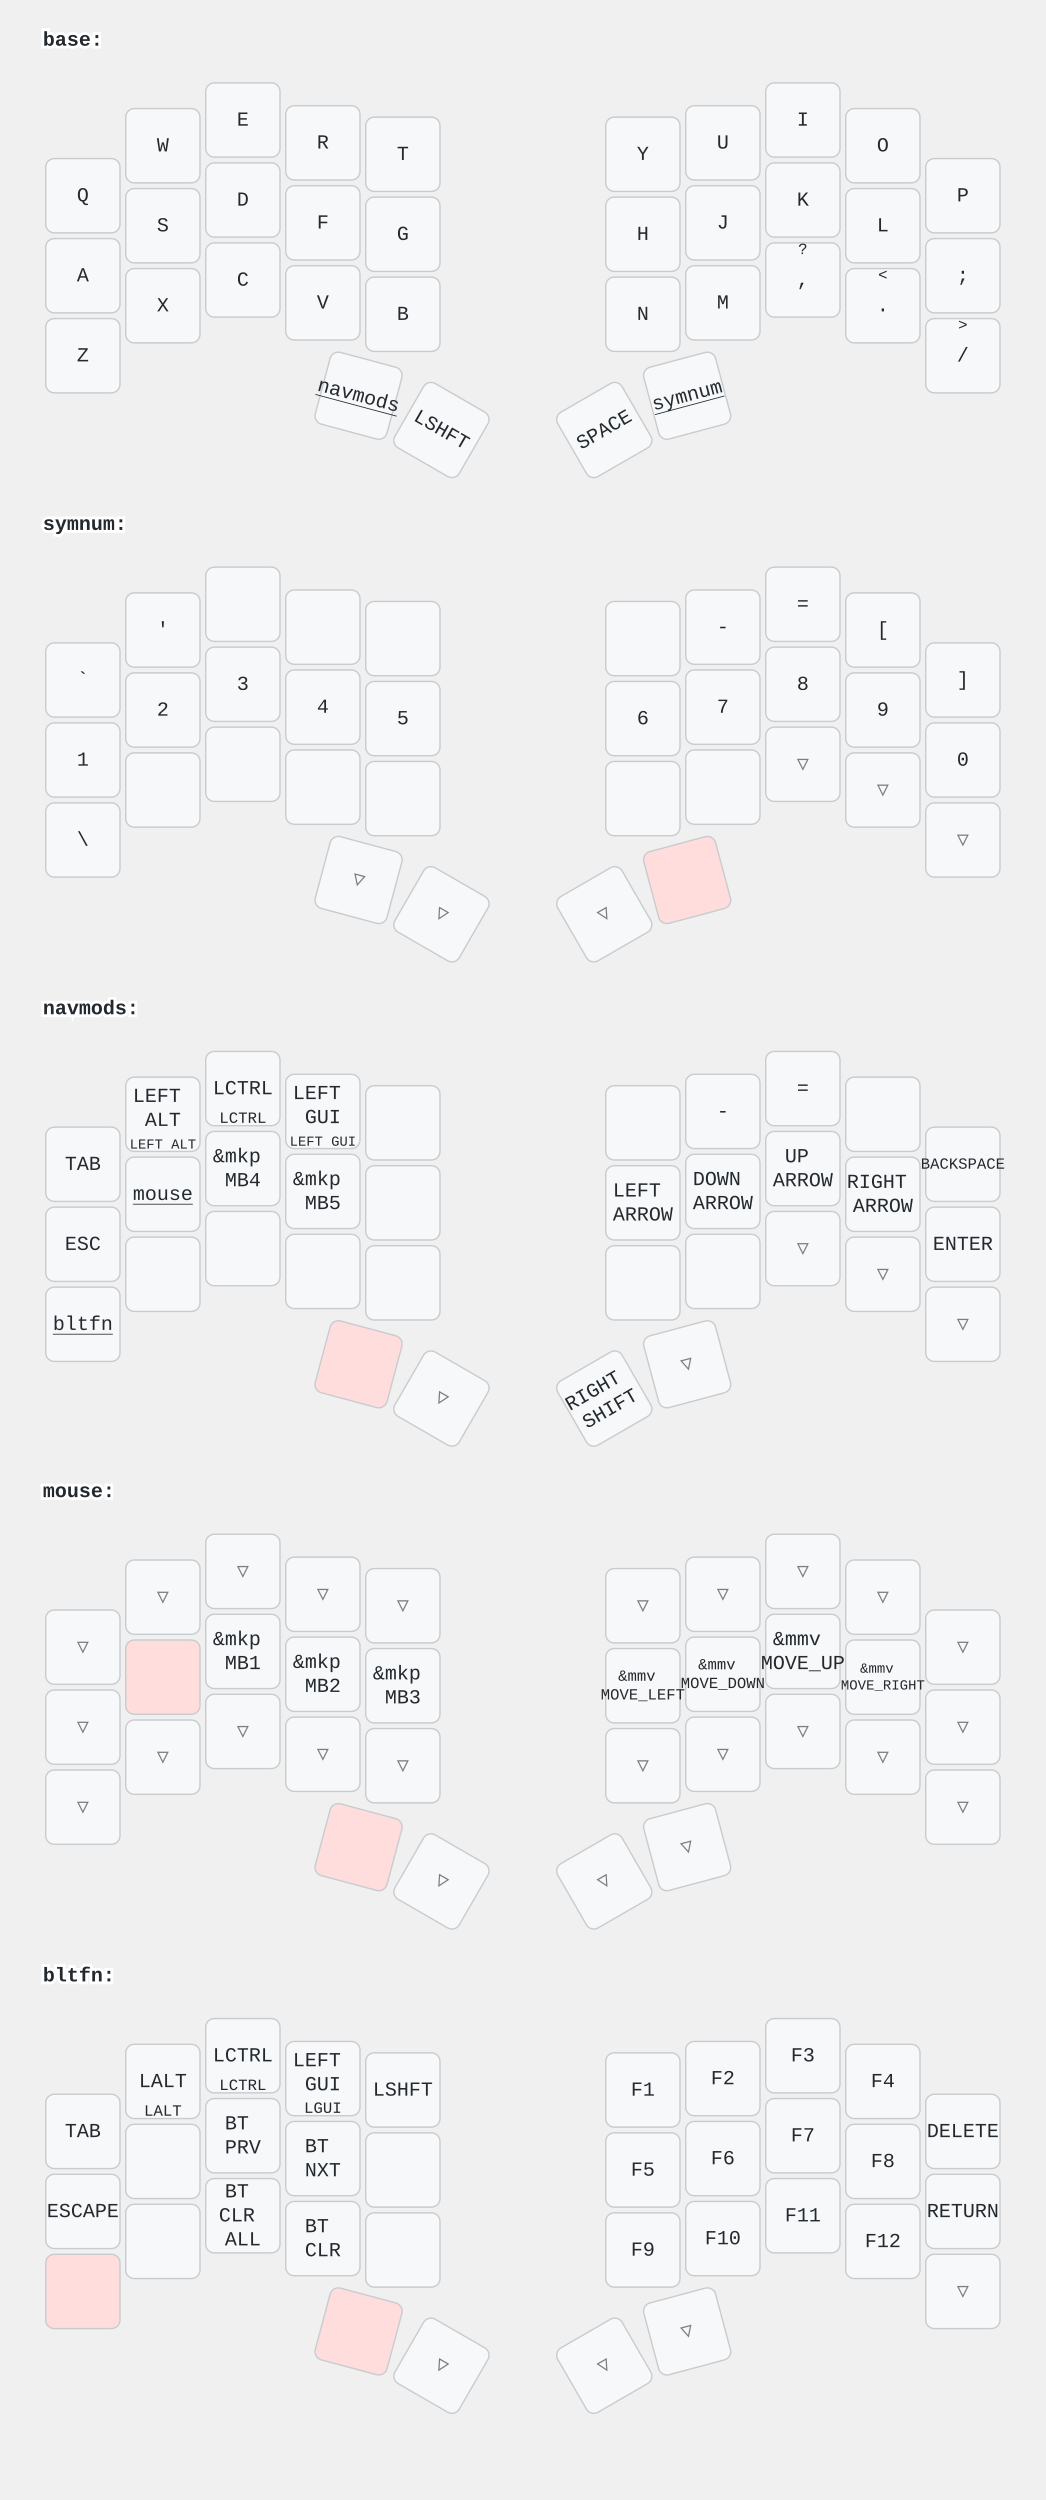
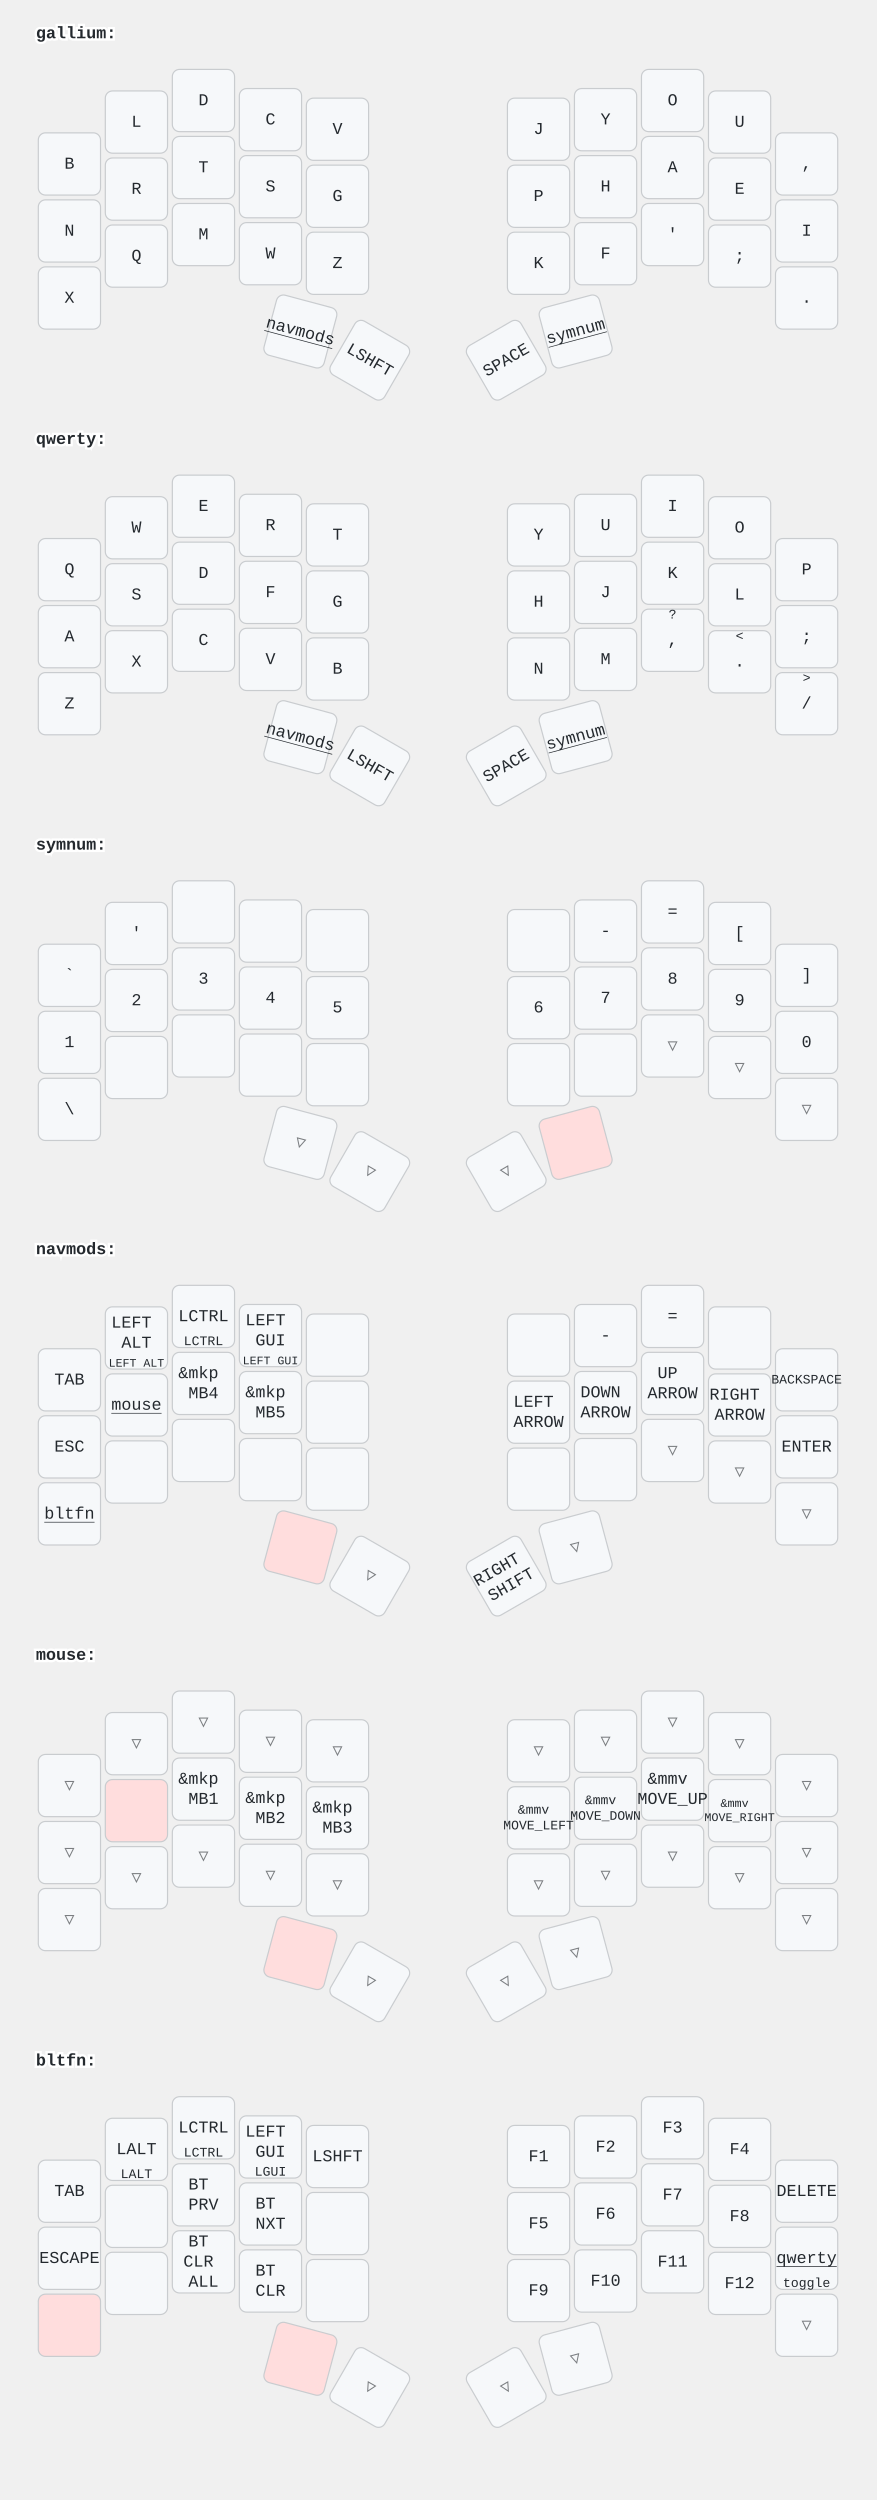
- <svg xmlns="http://www.w3.org/2000/svg" width="732" height="1750" viewBox="0 0 732 1750" class="keymap">
+ <svg xmlns="http://www.w3.org/2000/svg" width="732" height="2089" viewBox="0 0 732 2089" class="keymap">
  <style>/* inherit to force styles through use tags */
svg path {
    fill: inherit;
}

/* font and background color specifications */
svg.keymap {
    font-family: SFMono-Regular,Consolas,Liberation Mono,Menlo,monospace;
    font-size: 14px;
    font-kerning: normal;
    text-rendering: optimizeLegibility;
    fill: #24292e;
}

/* default key styling */
rect.key {
    fill: #f6f8fa;
}

rect.key, rect.combo {
    stroke: #c9cccf;
    stroke-width: 1;
}

/* default key side styling, only used is draw_key_sides is set */
rect.side {
    filter: brightness(90%);
}

/* color accent for combo boxes */
rect.combo, rect.combo-separate {
    fill: #cdf;
}

/* color accent for held keys */
rect.held, rect.combo.held {
    fill: #fdd;
}

/* color accent for ghost (optional) keys */
rect.ghost, rect.combo.ghost {
    stroke-dasharray: 4, 4;
    stroke-width: 2;
}

text {
    text-anchor: middle;
    dominant-baseline: middle;
}

/* styling for layer labels */
text.label {
    font-weight: bold;
    text-anchor: start;
    stroke: white;
    stroke-width: 4;
    paint-order: stroke;
}

/* styling for optional footer */
text.footer {
    text-anchor: end;
    dominant-baseline: auto;
    stroke: white;
    stroke-width: 4;
    paint-order: stroke;
}

/* styling for combo tap, and key non-tap label text */
text.combo, text.hold, text.shifted, text.left, text.right, text.tl, text.tr, text.bl, text.br {
    font-size: 11px;
}

text.hold, text.bl, text.br {
    text-anchor: middle;
    dominant-baseline: auto;
}

text.shifted, text.tl, text.tr {
    text-anchor: middle;
    dominant-baseline: hanging;
}

text.left, text.tl, text.bl {
    text-anchor: start;
}

text.right, text.tr, text.br {
    text-anchor: end;
}

text.layer-activator {
    text-decoration: underline;
}

/* styling for hold/shifted label text in combo box */
text.combo.hold, text.combo.shifted, text.combo.left, text.combo.right {
    font-size: 8px;
}

/* lighter symbol for transparent keys */
text.trans {
    fill: #7b7e81;
}

/* styling for combo dendrons */
path.combo {
    stroke-width: 1;
    stroke: gray;
    fill: none;
}

/* Start Tabler Icons Cleanup */
/* cannot use height/width with glyphs */
.icon-tabler &gt; path {
    fill: inherit;
    stroke: inherit;
    stroke-width: 2;
}
/* hide tabler's default box */
.icon-tabler &gt; path[stroke="none"][fill="none"] {
    visibility: hidden;
}
/* End Tabler Icons Cleanup */
</style>
-   <g transform="translate(30, 0)" class="layer-base">
-     <text x="0" y="28" class="label" id="base">base:</text>
+   <g transform="translate(30, 0)" class="layer-gallium">
+     <text x="0" y="28" class="label" id="gallium">gallium:</text>
    <g transform="translate(0, 56)">
      <g transform="translate(28, 81)" class="key keypos-0">
        <rect rx="6" ry="6" x="-26" y="-26" width="52" height="52" class="key" />
+         <text x="0" y="0" class="key tap">B</text>
+       </g>
+       <g transform="translate(84, 46)" class="key keypos-1">
+         <rect rx="6" ry="6" x="-26" y="-26" width="52" height="52" class="key" />
+         <text x="0" y="0" class="key tap">L</text>
+       </g>
+       <g transform="translate(140, 28)" class="key keypos-2">
+         <rect rx="6" ry="6" x="-26" y="-26" width="52" height="52" class="key" />
+         <text x="0" y="0" class="key tap">D</text>
+       </g>
+       <g transform="translate(196, 44)" class="key keypos-3">
+         <rect rx="6" ry="6" x="-26" y="-26" width="52" height="52" class="key" />
+         <text x="0" y="0" class="key tap">C</text>
+       </g>
+       <g transform="translate(252, 52)" class="key keypos-4">
+         <rect rx="6" ry="6" x="-26" y="-26" width="52" height="52" class="key" />
+         <text x="0" y="0" class="key tap">V</text>
+       </g>
+       <g transform="translate(420, 52)" class="key keypos-5">
+         <rect rx="6" ry="6" x="-26" y="-26" width="52" height="52" class="key" />
+         <text x="0" y="0" class="key tap">J</text>
+       </g>
+       <g transform="translate(476, 44)" class="key keypos-6">
+         <rect rx="6" ry="6" x="-26" y="-26" width="52" height="52" class="key" />
+         <text x="0" y="0" class="key tap">Y</text>
+       </g>
+       <g transform="translate(532, 28)" class="key keypos-7">
+         <rect rx="6" ry="6" x="-26" y="-26" width="52" height="52" class="key" />
+         <text x="0" y="0" class="key tap">O</text>
+       </g>
+       <g transform="translate(588, 46)" class="key keypos-8">
+         <rect rx="6" ry="6" x="-26" y="-26" width="52" height="52" class="key" />
+         <text x="0" y="0" class="key tap">U</text>
+       </g>
+       <g transform="translate(644, 81)" class="key keypos-9">
+         <rect rx="6" ry="6" x="-26" y="-26" width="52" height="52" class="key" />
+         <text x="0" y="0" class="key tap">,</text>
+       </g>
+       <g transform="translate(28, 137)" class="key keypos-10">
+         <rect rx="6" ry="6" x="-26" y="-26" width="52" height="52" class="key" />
+         <text x="0" y="0" class="key tap">N</text>
+       </g>
+       <g transform="translate(84, 102)" class="key keypos-11">
+         <rect rx="6" ry="6" x="-26" y="-26" width="52" height="52" class="key" />
+         <text x="0" y="0" class="key tap">R</text>
+       </g>
+       <g transform="translate(140, 84)" class="key keypos-12">
+         <rect rx="6" ry="6" x="-26" y="-26" width="52" height="52" class="key" />
+         <text x="0" y="0" class="key tap">T</text>
+       </g>
+       <g transform="translate(196, 100)" class="key keypos-13">
+         <rect rx="6" ry="6" x="-26" y="-26" width="52" height="52" class="key" />
+         <text x="0" y="0" class="key tap">S</text>
+       </g>
+       <g transform="translate(252, 108)" class="key keypos-14">
+         <rect rx="6" ry="6" x="-26" y="-26" width="52" height="52" class="key" />
+         <text x="0" y="0" class="key tap">G</text>
+       </g>
+       <g transform="translate(420, 108)" class="key keypos-15">
+         <rect rx="6" ry="6" x="-26" y="-26" width="52" height="52" class="key" />
+         <text x="0" y="0" class="key tap">P</text>
+       </g>
+       <g transform="translate(476, 100)" class="key keypos-16">
+         <rect rx="6" ry="6" x="-26" y="-26" width="52" height="52" class="key" />
+         <text x="0" y="0" class="key tap">H</text>
+       </g>
+       <g transform="translate(532, 84)" class="key keypos-17">
+         <rect rx="6" ry="6" x="-26" y="-26" width="52" height="52" class="key" />
+         <text x="0" y="0" class="key tap">A</text>
+       </g>
+       <g transform="translate(588, 102)" class="key keypos-18">
+         <rect rx="6" ry="6" x="-26" y="-26" width="52" height="52" class="key" />
+         <text x="0" y="0" class="key tap">E</text>
+       </g>
+       <g transform="translate(644, 137)" class="key keypos-19">
+         <rect rx="6" ry="6" x="-26" y="-26" width="52" height="52" class="key" />
+         <text x="0" y="0" class="key tap">I</text>
+       </g>
+       <g transform="translate(28, 193)" class="key keypos-20">
+         <rect rx="6" ry="6" x="-26" y="-26" width="52" height="52" class="key" />
+         <text x="0" y="0" class="key tap">X</text>
+       </g>
+       <g transform="translate(84, 158)" class="key keypos-21">
+         <rect rx="6" ry="6" x="-26" y="-26" width="52" height="52" class="key" />
        <text x="0" y="0" class="key tap">Q</text>
      </g>
-       <g transform="translate(84, 46)" class="key keypos-1">
+       <g transform="translate(140, 140)" class="key keypos-22">
+         <rect rx="6" ry="6" x="-26" y="-26" width="52" height="52" class="key" />
+         <text x="0" y="0" class="key tap">M</text>
+       </g>
+       <g transform="translate(196, 156)" class="key keypos-23">
        <rect rx="6" ry="6" x="-26" y="-26" width="52" height="52" class="key" />
        <text x="0" y="0" class="key tap">W</text>
      </g>
-       <g transform="translate(140, 28)" class="key keypos-2">
-         <rect rx="6" ry="6" x="-26" y="-26" width="52" height="52" class="key" />
-         <text x="0" y="0" class="key tap">E</text>
-       </g>
-       <g transform="translate(196, 44)" class="key keypos-3">
-         <rect rx="6" ry="6" x="-26" y="-26" width="52" height="52" class="key" />
-         <text x="0" y="0" class="key tap">R</text>
-       </g>
-       <g transform="translate(252, 52)" class="key keypos-4">
-         <rect rx="6" ry="6" x="-26" y="-26" width="52" height="52" class="key" />
-         <text x="0" y="0" class="key tap">T</text>
-       </g>
-       <g transform="translate(420, 52)" class="key keypos-5">
-         <rect rx="6" ry="6" x="-26" y="-26" width="52" height="52" class="key" />
-         <text x="0" y="0" class="key tap">Y</text>
-       </g>
-       <g transform="translate(476, 44)" class="key keypos-6">
-         <rect rx="6" ry="6" x="-26" y="-26" width="52" height="52" class="key" />
-         <text x="0" y="0" class="key tap">U</text>
-       </g>
-       <g transform="translate(532, 28)" class="key keypos-7">
-         <rect rx="6" ry="6" x="-26" y="-26" width="52" height="52" class="key" />
-         <text x="0" y="0" class="key tap">I</text>
-       </g>
-       <g transform="translate(588, 46)" class="key keypos-8">
-         <rect rx="6" ry="6" x="-26" y="-26" width="52" height="52" class="key" />
-         <text x="0" y="0" class="key tap">O</text>
-       </g>
-       <g transform="translate(644, 81)" class="key keypos-9">
-         <rect rx="6" ry="6" x="-26" y="-26" width="52" height="52" class="key" />
-         <text x="0" y="0" class="key tap">P</text>
-       </g>
-       <g transform="translate(28, 137)" class="key keypos-10">
-         <rect rx="6" ry="6" x="-26" y="-26" width="52" height="52" class="key" />
-         <text x="0" y="0" class="key tap">A</text>
-       </g>
-       <g transform="translate(84, 102)" class="key keypos-11">
-         <rect rx="6" ry="6" x="-26" y="-26" width="52" height="52" class="key" />
-         <text x="0" y="0" class="key tap">S</text>
-       </g>
-       <g transform="translate(140, 84)" class="key keypos-12">
-         <rect rx="6" ry="6" x="-26" y="-26" width="52" height="52" class="key" />
-         <text x="0" y="0" class="key tap">D</text>
-       </g>
-       <g transform="translate(196, 100)" class="key keypos-13">
+       <g transform="translate(252, 164)" class="key keypos-24">
+         <rect rx="6" ry="6" x="-26" y="-26" width="52" height="52" class="key" />
+         <text x="0" y="0" class="key tap">Z</text>
+       </g>
+       <g transform="translate(420, 164)" class="key keypos-25">
+         <rect rx="6" ry="6" x="-26" y="-26" width="52" height="52" class="key" />
+         <text x="0" y="0" class="key tap">K</text>
+       </g>
+       <g transform="translate(476, 156)" class="key keypos-26">
        <rect rx="6" ry="6" x="-26" y="-26" width="52" height="52" class="key" />
        <text x="0" y="0" class="key tap">F</text>
      </g>
-       <g transform="translate(252, 108)" class="key keypos-14">
-         <rect rx="6" ry="6" x="-26" y="-26" width="52" height="52" class="key" />
-         <text x="0" y="0" class="key tap">G</text>
-       </g>
-       <g transform="translate(420, 108)" class="key keypos-15">
-         <rect rx="6" ry="6" x="-26" y="-26" width="52" height="52" class="key" />
-         <text x="0" y="0" class="key tap">H</text>
-       </g>
-       <g transform="translate(476, 100)" class="key keypos-16">
-         <rect rx="6" ry="6" x="-26" y="-26" width="52" height="52" class="key" />
-         <text x="0" y="0" class="key tap">J</text>
-       </g>
-       <g transform="translate(532, 84)" class="key keypos-17">
-         <rect rx="6" ry="6" x="-26" y="-26" width="52" height="52" class="key" />
-         <text x="0" y="0" class="key tap">K</text>
-       </g>
-       <g transform="translate(588, 102)" class="key keypos-18">
-         <rect rx="6" ry="6" x="-26" y="-26" width="52" height="52" class="key" />
-         <text x="0" y="0" class="key tap">L</text>
-       </g>
-       <g transform="translate(644, 137)" class="key keypos-19">
+       <g transform="translate(532, 140)" class="key keypos-27">
+         <rect rx="6" ry="6" x="-26" y="-26" width="52" height="52" class="key" />
+         <text x="0" y="0" class="key tap">'</text>
+       </g>
+       <g transform="translate(588, 158)" class="key keypos-28">
        <rect rx="6" ry="6" x="-26" y="-26" width="52" height="52" class="key" />
        <text x="0" y="0" class="key tap">;</text>
      </g>
-       <g transform="translate(28, 193)" class="key keypos-20">
-         <rect rx="6" ry="6" x="-26" y="-26" width="52" height="52" class="key" />
-         <text x="0" y="0" class="key tap">Z</text>
-       </g>
-       <g transform="translate(84, 158)" class="key keypos-21">
-         <rect rx="6" ry="6" x="-26" y="-26" width="52" height="52" class="key" />
-         <text x="0" y="0" class="key tap">X</text>
-       </g>
-       <g transform="translate(140, 140)" class="key keypos-22">
-         <rect rx="6" ry="6" x="-26" y="-26" width="52" height="52" class="key" />
-         <text x="0" y="0" class="key tap">C</text>
-       </g>
-       <g transform="translate(196, 156)" class="key keypos-23">
-         <rect rx="6" ry="6" x="-26" y="-26" width="52" height="52" class="key" />
-         <text x="0" y="0" class="key tap">V</text>
-       </g>
-       <g transform="translate(252, 164)" class="key keypos-24">
-         <rect rx="6" ry="6" x="-26" y="-26" width="52" height="52" class="key" />
-         <text x="0" y="0" class="key tap">B</text>
-       </g>
-       <g transform="translate(420, 164)" class="key keypos-25">
-         <rect rx="6" ry="6" x="-26" y="-26" width="52" height="52" class="key" />
-         <text x="0" y="0" class="key tap">N</text>
-       </g>
-       <g transform="translate(476, 156)" class="key keypos-26">
-         <rect rx="6" ry="6" x="-26" y="-26" width="52" height="52" class="key" />
-         <text x="0" y="0" class="key tap">M</text>
-       </g>
-       <g transform="translate(532, 140)" class="key keypos-27">
-         <rect rx="6" ry="6" x="-26" y="-26" width="52" height="52" class="key" />
-         <text x="0" y="0" class="key tap">,</text>
-         <text x="0" y="-24" class="key shifted">?</text>
-       </g>
-       <g transform="translate(588, 158)" class="key keypos-28">
+       <g transform="translate(644, 193)" class="key keypos-29">
        <rect rx="6" ry="6" x="-26" y="-26" width="52" height="52" class="key" />
        <text x="0" y="0" class="key tap">.</text>
-         <text x="0" y="-24" class="key shifted">&lt;</text>
-       </g>
-       <g transform="translate(644, 193)" class="key keypos-29">
-         <rect rx="6" ry="6" x="-26" y="-26" width="52" height="52" class="key" />
-         <text x="0" y="0" class="key tap">/</text>
-         <text x="0" y="-24" class="key shifted">&gt;</text>
      </g>
      <g transform="translate(221, 221) rotate(15.0)" class="key keypos-30">
        <rect rx="6" ry="6" x="-26" y="-26" width="52" height="52" class="key" />
        <a href="#navmods">
          <text x="0" y="0" class="key tap layer-activator">navmods</text>
        </a>
      </g>
      <g transform="translate(279, 245) rotate(30.0)" class="key keypos-31">
        <rect rx="6" ry="6" x="-26" y="-26" width="52" height="52" class="key" />
        <text x="0" y="0" class="key tap">LSHFT</text>
      </g>
      <g transform="translate(393, 245) rotate(-30.0)" class="key keypos-32">
        <rect rx="6" ry="6" x="-26" y="-26" width="52" height="52" class="key" />
        <text x="0" y="0" class="key tap">SPACE</text>
      </g>
      <g transform="translate(451, 221) rotate(-15.0)" class="key keypos-33">
        <rect rx="6" ry="6" x="-26" y="-26" width="52" height="52" class="key" />
        <a href="#symnum">
          <text x="0" y="0" class="key tap layer-activator">symnum</text>
        </a>
      </g>
    </g>
  </g>
-   <g transform="translate(30, 339)" class="layer-symnum">
+   <g transform="translate(30, 339)" class="layer-qwerty">
+     <text x="0" y="28" class="label" id="qwerty">qwerty:</text>
+     <g transform="translate(0, 56)">
+       <g transform="translate(28, 81)" class="key keypos-0">
+         <rect rx="6" ry="6" x="-26" y="-26" width="52" height="52" class="key" />
+         <text x="0" y="0" class="key tap">Q</text>
+       </g>
+       <g transform="translate(84, 46)" class="key keypos-1">
+         <rect rx="6" ry="6" x="-26" y="-26" width="52" height="52" class="key" />
+         <text x="0" y="0" class="key tap">W</text>
+       </g>
+       <g transform="translate(140, 28)" class="key keypos-2">
+         <rect rx="6" ry="6" x="-26" y="-26" width="52" height="52" class="key" />
+         <text x="0" y="0" class="key tap">E</text>
+       </g>
+       <g transform="translate(196, 44)" class="key keypos-3">
+         <rect rx="6" ry="6" x="-26" y="-26" width="52" height="52" class="key" />
+         <text x="0" y="0" class="key tap">R</text>
+       </g>
+       <g transform="translate(252, 52)" class="key keypos-4">
+         <rect rx="6" ry="6" x="-26" y="-26" width="52" height="52" class="key" />
+         <text x="0" y="0" class="key tap">T</text>
+       </g>
+       <g transform="translate(420, 52)" class="key keypos-5">
+         <rect rx="6" ry="6" x="-26" y="-26" width="52" height="52" class="key" />
+         <text x="0" y="0" class="key tap">Y</text>
+       </g>
+       <g transform="translate(476, 44)" class="key keypos-6">
+         <rect rx="6" ry="6" x="-26" y="-26" width="52" height="52" class="key" />
+         <text x="0" y="0" class="key tap">U</text>
+       </g>
+       <g transform="translate(532, 28)" class="key keypos-7">
+         <rect rx="6" ry="6" x="-26" y="-26" width="52" height="52" class="key" />
+         <text x="0" y="0" class="key tap">I</text>
+       </g>
+       <g transform="translate(588, 46)" class="key keypos-8">
+         <rect rx="6" ry="6" x="-26" y="-26" width="52" height="52" class="key" />
+         <text x="0" y="0" class="key tap">O</text>
+       </g>
+       <g transform="translate(644, 81)" class="key keypos-9">
+         <rect rx="6" ry="6" x="-26" y="-26" width="52" height="52" class="key" />
+         <text x="0" y="0" class="key tap">P</text>
+       </g>
+       <g transform="translate(28, 137)" class="key keypos-10">
+         <rect rx="6" ry="6" x="-26" y="-26" width="52" height="52" class="key" />
+         <text x="0" y="0" class="key tap">A</text>
+       </g>
+       <g transform="translate(84, 102)" class="key keypos-11">
+         <rect rx="6" ry="6" x="-26" y="-26" width="52" height="52" class="key" />
+         <text x="0" y="0" class="key tap">S</text>
+       </g>
+       <g transform="translate(140, 84)" class="key keypos-12">
+         <rect rx="6" ry="6" x="-26" y="-26" width="52" height="52" class="key" />
+         <text x="0" y="0" class="key tap">D</text>
+       </g>
+       <g transform="translate(196, 100)" class="key keypos-13">
+         <rect rx="6" ry="6" x="-26" y="-26" width="52" height="52" class="key" />
+         <text x="0" y="0" class="key tap">F</text>
+       </g>
+       <g transform="translate(252, 108)" class="key keypos-14">
+         <rect rx="6" ry="6" x="-26" y="-26" width="52" height="52" class="key" />
+         <text x="0" y="0" class="key tap">G</text>
+       </g>
+       <g transform="translate(420, 108)" class="key keypos-15">
+         <rect rx="6" ry="6" x="-26" y="-26" width="52" height="52" class="key" />
+         <text x="0" y="0" class="key tap">H</text>
+       </g>
+       <g transform="translate(476, 100)" class="key keypos-16">
+         <rect rx="6" ry="6" x="-26" y="-26" width="52" height="52" class="key" />
+         <text x="0" y="0" class="key tap">J</text>
+       </g>
+       <g transform="translate(532, 84)" class="key keypos-17">
+         <rect rx="6" ry="6" x="-26" y="-26" width="52" height="52" class="key" />
+         <text x="0" y="0" class="key tap">K</text>
+       </g>
+       <g transform="translate(588, 102)" class="key keypos-18">
+         <rect rx="6" ry="6" x="-26" y="-26" width="52" height="52" class="key" />
+         <text x="0" y="0" class="key tap">L</text>
+       </g>
+       <g transform="translate(644, 137)" class="key keypos-19">
+         <rect rx="6" ry="6" x="-26" y="-26" width="52" height="52" class="key" />
+         <text x="0" y="0" class="key tap">;</text>
+       </g>
+       <g transform="translate(28, 193)" class="key keypos-20">
+         <rect rx="6" ry="6" x="-26" y="-26" width="52" height="52" class="key" />
+         <text x="0" y="0" class="key tap">Z</text>
+       </g>
+       <g transform="translate(84, 158)" class="key keypos-21">
+         <rect rx="6" ry="6" x="-26" y="-26" width="52" height="52" class="key" />
+         <text x="0" y="0" class="key tap">X</text>
+       </g>
+       <g transform="translate(140, 140)" class="key keypos-22">
+         <rect rx="6" ry="6" x="-26" y="-26" width="52" height="52" class="key" />
+         <text x="0" y="0" class="key tap">C</text>
+       </g>
+       <g transform="translate(196, 156)" class="key keypos-23">
+         <rect rx="6" ry="6" x="-26" y="-26" width="52" height="52" class="key" />
+         <text x="0" y="0" class="key tap">V</text>
+       </g>
+       <g transform="translate(252, 164)" class="key keypos-24">
+         <rect rx="6" ry="6" x="-26" y="-26" width="52" height="52" class="key" />
+         <text x="0" y="0" class="key tap">B</text>
+       </g>
+       <g transform="translate(420, 164)" class="key keypos-25">
+         <rect rx="6" ry="6" x="-26" y="-26" width="52" height="52" class="key" />
+         <text x="0" y="0" class="key tap">N</text>
+       </g>
+       <g transform="translate(476, 156)" class="key keypos-26">
+         <rect rx="6" ry="6" x="-26" y="-26" width="52" height="52" class="key" />
+         <text x="0" y="0" class="key tap">M</text>
+       </g>
+       <g transform="translate(532, 140)" class="key keypos-27">
+         <rect rx="6" ry="6" x="-26" y="-26" width="52" height="52" class="key" />
+         <text x="0" y="0" class="key tap">,</text>
+         <text x="0" y="-24" class="key shifted">?</text>
+       </g>
+       <g transform="translate(588, 158)" class="key keypos-28">
+         <rect rx="6" ry="6" x="-26" y="-26" width="52" height="52" class="key" />
+         <text x="0" y="0" class="key tap">.</text>
+         <text x="0" y="-24" class="key shifted">&lt;</text>
+       </g>
+       <g transform="translate(644, 193)" class="key keypos-29">
+         <rect rx="6" ry="6" x="-26" y="-26" width="52" height="52" class="key" />
+         <text x="0" y="0" class="key tap">/</text>
+         <text x="0" y="-24" class="key shifted">&gt;</text>
+       </g>
+       <g transform="translate(221, 221) rotate(15.0)" class="key keypos-30">
+         <rect rx="6" ry="6" x="-26" y="-26" width="52" height="52" class="key" />
+         <a href="#navmods">
+           <text x="0" y="0" class="key tap layer-activator">navmods</text>
+         </a>
+       </g>
+       <g transform="translate(279, 245) rotate(30.0)" class="key keypos-31">
+         <rect rx="6" ry="6" x="-26" y="-26" width="52" height="52" class="key" />
+         <text x="0" y="0" class="key tap">LSHFT</text>
+       </g>
+       <g transform="translate(393, 245) rotate(-30.0)" class="key keypos-32">
+         <rect rx="6" ry="6" x="-26" y="-26" width="52" height="52" class="key" />
+         <text x="0" y="0" class="key tap">SPACE</text>
+       </g>
+       <g transform="translate(451, 221) rotate(-15.0)" class="key keypos-33">
+         <rect rx="6" ry="6" x="-26" y="-26" width="52" height="52" class="key" />
+         <a href="#symnum">
+           <text x="0" y="0" class="key tap layer-activator">symnum</text>
+         </a>
+       </g>
+     </g>
+   </g>
+   <g transform="translate(30, 678)" class="layer-symnum">
    <text x="0" y="28" class="label" id="symnum">symnum:</text>
    <g transform="translate(0, 56)">
      <g transform="translate(28, 81)" class="key keypos-0">
        <rect rx="6" ry="6" x="-26" y="-26" width="52" height="52" class="key" />
        <text x="0" y="0" class="key tap">`</text>
      </g>
      <g transform="translate(84, 46)" class="key keypos-1">
        <rect rx="6" ry="6" x="-26" y="-26" width="52" height="52" class="key" />
        <text x="0" y="0" class="key tap">'</text>
      </g>
      <g transform="translate(140, 28)" class="key keypos-2">
        <rect rx="6" ry="6" x="-26" y="-26" width="52" height="52" class="key" />
      </g>
      <g transform="translate(196, 44)" class="key keypos-3">
        <rect rx="6" ry="6" x="-26" y="-26" width="52" height="52" class="key" />
      </g>
      <g transform="translate(252, 52)" class="key keypos-4">
        <rect rx="6" ry="6" x="-26" y="-26" width="52" height="52" class="key" />
      </g>
      <g transform="translate(420, 52)" class="key keypos-5">
        <rect rx="6" ry="6" x="-26" y="-26" width="52" height="52" class="key" />
      </g>
      <g transform="translate(476, 44)" class="key keypos-6">
        <rect rx="6" ry="6" x="-26" y="-26" width="52" height="52" class="key" />
        <text x="0" y="0" class="key tap">-</text>
      </g>
      <g transform="translate(532, 28)" class="key keypos-7">
        <rect rx="6" ry="6" x="-26" y="-26" width="52" height="52" class="key" />
        <text x="0" y="0" class="key tap">=</text>
      </g>
      <g transform="translate(588, 46)" class="key keypos-8">
        <rect rx="6" ry="6" x="-26" y="-26" width="52" height="52" class="key" />
        <text x="0" y="0" class="key tap">[</text>
      </g>
      <g transform="translate(644, 81)" class="key keypos-9">
        <rect rx="6" ry="6" x="-26" y="-26" width="52" height="52" class="key" />
        <text x="0" y="0" class="key tap">]</text>
      </g>
      <g transform="translate(28, 137)" class="key keypos-10">
        <rect rx="6" ry="6" x="-26" y="-26" width="52" height="52" class="key" />
        <text x="0" y="0" class="key tap">1</text>
      </g>
      <g transform="translate(84, 102)" class="key keypos-11">
        <rect rx="6" ry="6" x="-26" y="-26" width="52" height="52" class="key" />
        <text x="0" y="0" class="key tap">2</text>
      </g>
      <g transform="translate(140, 84)" class="key keypos-12">
        <rect rx="6" ry="6" x="-26" y="-26" width="52" height="52" class="key" />
        <text x="0" y="0" class="key tap">3</text>
      </g>
      <g transform="translate(196, 100)" class="key keypos-13">
        <rect rx="6" ry="6" x="-26" y="-26" width="52" height="52" class="key" />
        <text x="0" y="0" class="key tap">4</text>
      </g>
      <g transform="translate(252, 108)" class="key keypos-14">
        <rect rx="6" ry="6" x="-26" y="-26" width="52" height="52" class="key" />
        <text x="0" y="0" class="key tap">5</text>
      </g>
      <g transform="translate(420, 108)" class="key keypos-15">
        <rect rx="6" ry="6" x="-26" y="-26" width="52" height="52" class="key" />
        <text x="0" y="0" class="key tap">6</text>
      </g>
      <g transform="translate(476, 100)" class="key keypos-16">
        <rect rx="6" ry="6" x="-26" y="-26" width="52" height="52" class="key" />
        <text x="0" y="0" class="key tap">7</text>
      </g>
      <g transform="translate(532, 84)" class="key keypos-17">
        <rect rx="6" ry="6" x="-26" y="-26" width="52" height="52" class="key" />
        <text x="0" y="0" class="key tap">8</text>
      </g>
      <g transform="translate(588, 102)" class="key keypos-18">
        <rect rx="6" ry="6" x="-26" y="-26" width="52" height="52" class="key" />
        <text x="0" y="0" class="key tap">9</text>
      </g>
      <g transform="translate(644, 137)" class="key keypos-19">
        <rect rx="6" ry="6" x="-26" y="-26" width="52" height="52" class="key" />
        <text x="0" y="0" class="key tap">0</text>
      </g>
      <g transform="translate(28, 193)" class="key keypos-20">
        <rect rx="6" ry="6" x="-26" y="-26" width="52" height="52" class="key" />
        <text x="0" y="0" class="key tap">\</text>
      </g>
      <g transform="translate(84, 158)" class="key keypos-21">
        <rect rx="6" ry="6" x="-26" y="-26" width="52" height="52" class="key" />
      </g>
      <g transform="translate(140, 140)" class="key keypos-22">
        <rect rx="6" ry="6" x="-26" y="-26" width="52" height="52" class="key" />
      </g>
      <g transform="translate(196, 156)" class="key keypos-23">
        <rect rx="6" ry="6" x="-26" y="-26" width="52" height="52" class="key" />
      </g>
      <g transform="translate(252, 164)" class="key keypos-24">
        <rect rx="6" ry="6" x="-26" y="-26" width="52" height="52" class="key" />
      </g>
      <g transform="translate(420, 164)" class="key keypos-25">
        <rect rx="6" ry="6" x="-26" y="-26" width="52" height="52" class="key" />
      </g>
      <g transform="translate(476, 156)" class="key keypos-26">
        <rect rx="6" ry="6" x="-26" y="-26" width="52" height="52" class="key" />
      </g>
      <g transform="translate(532, 140)" class="key trans keypos-27">
        <rect rx="6" ry="6" x="-26" y="-26" width="52" height="52" class="key trans" />
        <text x="0" y="0" class="key trans tap">▽</text>
      </g>
      <g transform="translate(588, 158)" class="key trans keypos-28">
        <rect rx="6" ry="6" x="-26" y="-26" width="52" height="52" class="key trans" />
        <text x="0" y="0" class="key trans tap">▽</text>
      </g>
      <g transform="translate(644, 193)" class="key trans keypos-29">
        <rect rx="6" ry="6" x="-26" y="-26" width="52" height="52" class="key trans" />
        <text x="0" y="0" class="key trans tap">▽</text>
      </g>
      <g transform="translate(221, 221) rotate(15.0)" class="key trans keypos-30">
        <rect rx="6" ry="6" x="-26" y="-26" width="52" height="52" class="key trans" />
        <text x="0" y="0" class="key trans tap">▽</text>
      </g>
      <g transform="translate(279, 245) rotate(30.0)" class="key trans keypos-31">
        <rect rx="6" ry="6" x="-26" y="-26" width="52" height="52" class="key trans" />
        <text x="0" y="0" class="key trans tap">▽</text>
      </g>
      <g transform="translate(393, 245) rotate(-30.0)" class="key trans keypos-32">
        <rect rx="6" ry="6" x="-26" y="-26" width="52" height="52" class="key trans" />
        <text x="0" y="0" class="key trans tap">▽</text>
      </g>
      <g transform="translate(451, 221) rotate(-15.0)" class="key held keypos-33">
        <rect rx="6" ry="6" x="-26" y="-26" width="52" height="52" class="key held" />
      </g>
    </g>
  </g>
-   <g transform="translate(30, 678)" class="layer-navmods">
+   <g transform="translate(30, 1016)" class="layer-navmods">
    <text x="0" y="28" class="label" id="navmods">navmods:</text>
    <g transform="translate(0, 56)">
      <g transform="translate(28, 81)" class="key keypos-0">
        <rect rx="6" ry="6" x="-26" y="-26" width="52" height="52" class="key" />
        <text x="0" y="0" class="key tap">TAB</text>
      </g>
      <g transform="translate(84, 46)" class="key keypos-1">
        <rect rx="6" ry="6" x="-26" y="-26" width="52" height="52" class="key" />
        <text x="0" y="0" class="key tap">
          <tspan x="0" dy="-0.9em">LEFT</tspan>
          <tspan x="0" dy="1.2em">ALT</tspan>
        </text>
        <text x="0" y="24" class="key hold">
          <tspan style="font-size: 88%">LEFT ALT</tspan>
        </text>
      </g>
      <g transform="translate(140, 28)" class="key keypos-2">
        <rect rx="6" ry="6" x="-26" y="-26" width="52" height="52" class="key" />
        <text x="0" y="0" class="key tap">LCTRL</text>
        <text x="0" y="24" class="key hold">LCTRL</text>
      </g>
      <g transform="translate(196, 44)" class="key keypos-3">
        <rect rx="6" ry="6" x="-26" y="-26" width="52" height="52" class="key" />
        <text x="0" y="0" class="key tap">
          <tspan x="0" dy="-0.9em">LEFT</tspan>
          <tspan x="0" dy="1.2em">GUI</tspan>
        </text>
        <text x="0" y="24" class="key hold">
          <tspan style="font-size: 88%">LEFT GUI</tspan>
        </text>
      </g>
      <g transform="translate(252, 52)" class="key keypos-4">
        <rect rx="6" ry="6" x="-26" y="-26" width="52" height="52" class="key" />
      </g>
      <g transform="translate(420, 52)" class="key keypos-5">
        <rect rx="6" ry="6" x="-26" y="-26" width="52" height="52" class="key" />
      </g>
      <g transform="translate(476, 44)" class="key keypos-6">
        <rect rx="6" ry="6" x="-26" y="-26" width="52" height="52" class="key" />
        <text x="0" y="0" class="key tap">-</text>
      </g>
      <g transform="translate(532, 28)" class="key keypos-7">
        <rect rx="6" ry="6" x="-26" y="-26" width="52" height="52" class="key" />
        <text x="0" y="0" class="key tap">=</text>
      </g>
      <g transform="translate(588, 46)" class="key keypos-8">
        <rect rx="6" ry="6" x="-26" y="-26" width="52" height="52" class="key" />
      </g>
      <g transform="translate(644, 81)" class="key keypos-9">
        <rect rx="6" ry="6" x="-26" y="-26" width="52" height="52" class="key" />
        <text x="0" y="0" class="key tap">
          <tspan style="font-size: 78%">BACKSPACE</tspan>
        </text>
      </g>
      <g transform="translate(28, 137)" class="key keypos-10">
        <rect rx="6" ry="6" x="-26" y="-26" width="52" height="52" class="key" />
        <text x="0" y="0" class="key tap">ESC</text>
      </g>
      <g transform="translate(84, 102)" class="key keypos-11">
        <rect rx="6" ry="6" x="-26" y="-26" width="52" height="52" class="key" />
        <a href="#mouse">
          <text x="0" y="0" class="key tap layer-activator">mouse</text>
        </a>
      </g>
      <g transform="translate(140, 84)" class="key keypos-12">
        <rect rx="6" ry="6" x="-26" y="-26" width="52" height="52" class="key" />
        <text x="0" y="0" class="key tap">
          <tspan x="0" dy="-0.6em">&amp;mkp</tspan>
          <tspan x="0" dy="1.2em">MB4</tspan>
        </text>
      </g>
      <g transform="translate(196, 100)" class="key keypos-13">
        <rect rx="6" ry="6" x="-26" y="-26" width="52" height="52" class="key" />
        <text x="0" y="0" class="key tap">
          <tspan x="0" dy="-0.6em">&amp;mkp</tspan>
          <tspan x="0" dy="1.2em">MB5</tspan>
        </text>
      </g>
      <g transform="translate(252, 108)" class="key keypos-14">
        <rect rx="6" ry="6" x="-26" y="-26" width="52" height="52" class="key" />
      </g>
      <g transform="translate(420, 108)" class="key keypos-15">
        <rect rx="6" ry="6" x="-26" y="-26" width="52" height="52" class="key" />
        <text x="0" y="0" class="key tap">
          <tspan x="0" dy="-0.6em">LEFT</tspan>
          <tspan x="0" dy="1.2em">ARROW</tspan>
        </text>
      </g>
      <g transform="translate(476, 100)" class="key keypos-16">
        <rect rx="6" ry="6" x="-26" y="-26" width="52" height="52" class="key" />
        <text x="0" y="0" class="key tap">
          <tspan x="0" dy="-0.6em">DOWN</tspan>
          <tspan x="0" dy="1.2em">ARROW</tspan>
        </text>
      </g>
      <g transform="translate(532, 84)" class="key keypos-17">
        <rect rx="6" ry="6" x="-26" y="-26" width="52" height="52" class="key" />
        <text x="0" y="0" class="key tap">
          <tspan x="0" dy="-0.6em">UP</tspan>
          <tspan x="0" dy="1.2em">ARROW</tspan>
        </text>
      </g>
      <g transform="translate(588, 102)" class="key keypos-18">
        <rect rx="6" ry="6" x="-26" y="-26" width="52" height="52" class="key" />
        <text x="0" y="0" class="key tap">
          <tspan x="0" dy="-0.6em">RIGHT</tspan>
          <tspan x="0" dy="1.2em">ARROW</tspan>
        </text>
      </g>
      <g transform="translate(644, 137)" class="key keypos-19">
        <rect rx="6" ry="6" x="-26" y="-26" width="52" height="52" class="key" />
        <text x="0" y="0" class="key tap">ENTER</text>
      </g>
      <g transform="translate(28, 193)" class="key keypos-20">
        <rect rx="6" ry="6" x="-26" y="-26" width="52" height="52" class="key" />
        <a href="#bltfn">
          <text x="0" y="0" class="key tap layer-activator">bltfn</text>
        </a>
      </g>
      <g transform="translate(84, 158)" class="key keypos-21">
        <rect rx="6" ry="6" x="-26" y="-26" width="52" height="52" class="key" />
      </g>
      <g transform="translate(140, 140)" class="key keypos-22">
        <rect rx="6" ry="6" x="-26" y="-26" width="52" height="52" class="key" />
      </g>
      <g transform="translate(196, 156)" class="key keypos-23">
        <rect rx="6" ry="6" x="-26" y="-26" width="52" height="52" class="key" />
      </g>
      <g transform="translate(252, 164)" class="key keypos-24">
        <rect rx="6" ry="6" x="-26" y="-26" width="52" height="52" class="key" />
      </g>
      <g transform="translate(420, 164)" class="key keypos-25">
        <rect rx="6" ry="6" x="-26" y="-26" width="52" height="52" class="key" />
      </g>
      <g transform="translate(476, 156)" class="key keypos-26">
        <rect rx="6" ry="6" x="-26" y="-26" width="52" height="52" class="key" />
      </g>
      <g transform="translate(532, 140)" class="key trans keypos-27">
        <rect rx="6" ry="6" x="-26" y="-26" width="52" height="52" class="key trans" />
        <text x="0" y="0" class="key trans tap">▽</text>
      </g>
      <g transform="translate(588, 158)" class="key trans keypos-28">
        <rect rx="6" ry="6" x="-26" y="-26" width="52" height="52" class="key trans" />
        <text x="0" y="0" class="key trans tap">▽</text>
      </g>
      <g transform="translate(644, 193)" class="key trans keypos-29">
        <rect rx="6" ry="6" x="-26" y="-26" width="52" height="52" class="key trans" />
        <text x="0" y="0" class="key trans tap">▽</text>
      </g>
      <g transform="translate(221, 221) rotate(15.0)" class="key held keypos-30">
        <rect rx="6" ry="6" x="-26" y="-26" width="52" height="52" class="key held" />
      </g>
      <g transform="translate(279, 245) rotate(30.0)" class="key trans keypos-31">
        <rect rx="6" ry="6" x="-26" y="-26" width="52" height="52" class="key trans" />
        <text x="0" y="0" class="key trans tap">▽</text>
      </g>
      <g transform="translate(393, 245) rotate(-30.0)" class="key keypos-32">
        <rect rx="6" ry="6" x="-26" y="-26" width="52" height="52" class="key" />
        <text x="0" y="0" class="key tap">
          <tspan x="0" dy="-0.6em">RIGHT</tspan>
          <tspan x="0" dy="1.2em">SHIFT</tspan>
        </text>
      </g>
      <g transform="translate(451, 221) rotate(-15.0)" class="key trans keypos-33">
        <rect rx="6" ry="6" x="-26" y="-26" width="52" height="52" class="key trans" />
        <text x="0" y="0" class="key trans tap">▽</text>
      </g>
    </g>
  </g>
-   <g transform="translate(30, 1016)" class="layer-mouse">
+   <g transform="translate(30, 1355)" class="layer-mouse">
    <text x="0" y="28" class="label" id="mouse">mouse:</text>
    <g transform="translate(0, 56)">
      <g transform="translate(28, 81)" class="key trans keypos-0">
        <rect rx="6" ry="6" x="-26" y="-26" width="52" height="52" class="key trans" />
        <text x="0" y="0" class="key trans tap">▽</text>
      </g>
      <g transform="translate(84, 46)" class="key trans keypos-1">
        <rect rx="6" ry="6" x="-26" y="-26" width="52" height="52" class="key trans" />
        <text x="0" y="0" class="key trans tap">▽</text>
      </g>
      <g transform="translate(140, 28)" class="key trans keypos-2">
        <rect rx="6" ry="6" x="-26" y="-26" width="52" height="52" class="key trans" />
        <text x="0" y="0" class="key trans tap">▽</text>
      </g>
      <g transform="translate(196, 44)" class="key trans keypos-3">
        <rect rx="6" ry="6" x="-26" y="-26" width="52" height="52" class="key trans" />
        <text x="0" y="0" class="key trans tap">▽</text>
      </g>
      <g transform="translate(252, 52)" class="key trans keypos-4">
        <rect rx="6" ry="6" x="-26" y="-26" width="52" height="52" class="key trans" />
        <text x="0" y="0" class="key trans tap">▽</text>
      </g>
      <g transform="translate(420, 52)" class="key trans keypos-5">
        <rect rx="6" ry="6" x="-26" y="-26" width="52" height="52" class="key trans" />
        <text x="0" y="0" class="key trans tap">▽</text>
      </g>
      <g transform="translate(476, 44)" class="key trans keypos-6">
        <rect rx="6" ry="6" x="-26" y="-26" width="52" height="52" class="key trans" />
        <text x="0" y="0" class="key trans tap">▽</text>
      </g>
      <g transform="translate(532, 28)" class="key trans keypos-7">
        <rect rx="6" ry="6" x="-26" y="-26" width="52" height="52" class="key trans" />
        <text x="0" y="0" class="key trans tap">▽</text>
      </g>
      <g transform="translate(588, 46)" class="key trans keypos-8">
        <rect rx="6" ry="6" x="-26" y="-26" width="52" height="52" class="key trans" />
        <text x="0" y="0" class="key trans tap">▽</text>
      </g>
      <g transform="translate(644, 81)" class="key trans keypos-9">
        <rect rx="6" ry="6" x="-26" y="-26" width="52" height="52" class="key trans" />
        <text x="0" y="0" class="key trans tap">▽</text>
      </g>
      <g transform="translate(28, 137)" class="key trans keypos-10">
        <rect rx="6" ry="6" x="-26" y="-26" width="52" height="52" class="key trans" />
        <text x="0" y="0" class="key trans tap">▽</text>
      </g>
      <g transform="translate(84, 102)" class="key held keypos-11">
        <rect rx="6" ry="6" x="-26" y="-26" width="52" height="52" class="key held" />
      </g>
      <g transform="translate(140, 84)" class="key keypos-12">
        <rect rx="6" ry="6" x="-26" y="-26" width="52" height="52" class="key" />
        <text x="0" y="0" class="key tap">
          <tspan x="0" dy="-0.6em">&amp;mkp</tspan>
          <tspan x="0" dy="1.2em">MB1</tspan>
        </text>
      </g>
      <g transform="translate(196, 100)" class="key keypos-13">
        <rect rx="6" ry="6" x="-26" y="-26" width="52" height="52" class="key" />
        <text x="0" y="0" class="key tap">
          <tspan x="0" dy="-0.6em">&amp;mkp</tspan>
          <tspan x="0" dy="1.2em">MB2</tspan>
        </text>
      </g>
      <g transform="translate(252, 108)" class="key keypos-14">
        <rect rx="6" ry="6" x="-26" y="-26" width="52" height="52" class="key" />
        <text x="0" y="0" class="key tap">
          <tspan x="0" dy="-0.6em">&amp;mkp</tspan>
          <tspan x="0" dy="1.2em">MB3</tspan>
        </text>
      </g>
      <g transform="translate(420, 108)" class="key keypos-15">
        <rect rx="6" ry="6" x="-26" y="-26" width="52" height="52" class="key" />
        <text x="0" y="0" class="key tap">
          <tspan x="0" dy="-0.6em" style="font-size: 78%">&amp;mmv</tspan>
          <tspan x="0" dy="1.2em" style="font-size: 78%">MOVE_LEFT</tspan>
        </text>
      </g>
      <g transform="translate(476, 100)" class="key keypos-16">
        <rect rx="6" ry="6" x="-26" y="-26" width="52" height="52" class="key" />
        <text x="0" y="0" class="key tap">
          <tspan x="0" dy="-0.6em" style="font-size: 78%">&amp;mmv</tspan>
          <tspan x="0" dy="1.2em" style="font-size: 78%">MOVE_DOWN</tspan>
        </text>
      </g>
      <g transform="translate(532, 84)" class="key keypos-17">
        <rect rx="6" ry="6" x="-26" y="-26" width="52" height="52" class="key" />
        <text x="0" y="0" class="key tap">
          <tspan x="0" dy="-0.6em">&amp;mmv</tspan>
          <tspan x="0" dy="1.2em">MOVE_UP</tspan>
        </text>
      </g>
      <g transform="translate(588, 102)" class="key keypos-18">
        <rect rx="6" ry="6" x="-26" y="-26" width="52" height="52" class="key" />
        <text x="0" y="0" class="key tap">
          <tspan x="0" dy="-0.6em" style="font-size: 70%">&amp;mmv</tspan>
          <tspan x="0" dy="1.2em" style="font-size: 70%">MOVE_RIGHT</tspan>
        </text>
      </g>
      <g transform="translate(644, 137)" class="key trans keypos-19">
        <rect rx="6" ry="6" x="-26" y="-26" width="52" height="52" class="key trans" />
        <text x="0" y="0" class="key trans tap">▽</text>
      </g>
      <g transform="translate(28, 193)" class="key trans keypos-20">
        <rect rx="6" ry="6" x="-26" y="-26" width="52" height="52" class="key trans" />
        <text x="0" y="0" class="key trans tap">▽</text>
      </g>
      <g transform="translate(84, 158)" class="key trans keypos-21">
        <rect rx="6" ry="6" x="-26" y="-26" width="52" height="52" class="key trans" />
        <text x="0" y="0" class="key trans tap">▽</text>
      </g>
      <g transform="translate(140, 140)" class="key trans keypos-22">
        <rect rx="6" ry="6" x="-26" y="-26" width="52" height="52" class="key trans" />
        <text x="0" y="0" class="key trans tap">▽</text>
      </g>
      <g transform="translate(196, 156)" class="key trans keypos-23">
        <rect rx="6" ry="6" x="-26" y="-26" width="52" height="52" class="key trans" />
        <text x="0" y="0" class="key trans tap">▽</text>
      </g>
      <g transform="translate(252, 164)" class="key trans keypos-24">
        <rect rx="6" ry="6" x="-26" y="-26" width="52" height="52" class="key trans" />
        <text x="0" y="0" class="key trans tap">▽</text>
      </g>
      <g transform="translate(420, 164)" class="key trans keypos-25">
        <rect rx="6" ry="6" x="-26" y="-26" width="52" height="52" class="key trans" />
        <text x="0" y="0" class="key trans tap">▽</text>
      </g>
      <g transform="translate(476, 156)" class="key trans keypos-26">
        <rect rx="6" ry="6" x="-26" y="-26" width="52" height="52" class="key trans" />
        <text x="0" y="0" class="key trans tap">▽</text>
      </g>
      <g transform="translate(532, 140)" class="key trans keypos-27">
        <rect rx="6" ry="6" x="-26" y="-26" width="52" height="52" class="key trans" />
        <text x="0" y="0" class="key trans tap">▽</text>
      </g>
      <g transform="translate(588, 158)" class="key trans keypos-28">
        <rect rx="6" ry="6" x="-26" y="-26" width="52" height="52" class="key trans" />
        <text x="0" y="0" class="key trans tap">▽</text>
      </g>
      <g transform="translate(644, 193)" class="key trans keypos-29">
        <rect rx="6" ry="6" x="-26" y="-26" width="52" height="52" class="key trans" />
        <text x="0" y="0" class="key trans tap">▽</text>
      </g>
      <g transform="translate(221, 221) rotate(15.0)" class="key held keypos-30">
        <rect rx="6" ry="6" x="-26" y="-26" width="52" height="52" class="key held" />
      </g>
      <g transform="translate(279, 245) rotate(30.0)" class="key trans keypos-31">
        <rect rx="6" ry="6" x="-26" y="-26" width="52" height="52" class="key trans" />
        <text x="0" y="0" class="key trans tap">▽</text>
      </g>
      <g transform="translate(393, 245) rotate(-30.0)" class="key trans keypos-32">
        <rect rx="6" ry="6" x="-26" y="-26" width="52" height="52" class="key trans" />
        <text x="0" y="0" class="key trans tap">▽</text>
      </g>
      <g transform="translate(451, 221) rotate(-15.0)" class="key trans keypos-33">
        <rect rx="6" ry="6" x="-26" y="-26" width="52" height="52" class="key trans" />
        <text x="0" y="0" class="key trans tap">▽</text>
      </g>
    </g>
  </g>
-   <g transform="translate(30, 1355)" class="layer-bltfn">
+   <g transform="translate(30, 1694)" class="layer-bltfn">
    <text x="0" y="28" class="label" id="bltfn">bltfn:</text>
    <g transform="translate(0, 56)">
      <g transform="translate(28, 81)" class="key keypos-0">
        <rect rx="6" ry="6" x="-26" y="-26" width="52" height="52" class="key" />
        <text x="0" y="0" class="key tap">TAB</text>
      </g>
      <g transform="translate(84, 46)" class="key keypos-1">
        <rect rx="6" ry="6" x="-26" y="-26" width="52" height="52" class="key" />
        <text x="0" y="0" class="key tap">LALT</text>
        <text x="0" y="24" class="key hold">LALT</text>
      </g>
      <g transform="translate(140, 28)" class="key keypos-2">
        <rect rx="6" ry="6" x="-26" y="-26" width="52" height="52" class="key" />
        <text x="0" y="0" class="key tap">LCTRL</text>
        <text x="0" y="24" class="key hold">LCTRL</text>
      </g>
      <g transform="translate(196, 44)" class="key keypos-3">
        <rect rx="6" ry="6" x="-26" y="-26" width="52" height="52" class="key" />
        <text x="0" y="0" class="key tap">
          <tspan x="0" dy="-0.9em">LEFT</tspan>
          <tspan x="0" dy="1.2em">GUI</tspan>
        </text>
        <text x="0" y="24" class="key hold">LGUI</text>
      </g>
      <g transform="translate(252, 52)" class="key keypos-4">
        <rect rx="6" ry="6" x="-26" y="-26" width="52" height="52" class="key" />
        <text x="0" y="0" class="key tap">LSHFT</text>
      </g>
      <g transform="translate(420, 52)" class="key keypos-5">
        <rect rx="6" ry="6" x="-26" y="-26" width="52" height="52" class="key" />
        <text x="0" y="0" class="key tap">F1</text>
      </g>
      <g transform="translate(476, 44)" class="key keypos-6">
        <rect rx="6" ry="6" x="-26" y="-26" width="52" height="52" class="key" />
        <text x="0" y="0" class="key tap">F2</text>
      </g>
      <g transform="translate(532, 28)" class="key keypos-7">
        <rect rx="6" ry="6" x="-26" y="-26" width="52" height="52" class="key" />
        <text x="0" y="0" class="key tap">F3</text>
      </g>
      <g transform="translate(588, 46)" class="key keypos-8">
        <rect rx="6" ry="6" x="-26" y="-26" width="52" height="52" class="key" />
        <text x="0" y="0" class="key tap">F4</text>
      </g>
      <g transform="translate(644, 81)" class="key keypos-9">
        <rect rx="6" ry="6" x="-26" y="-26" width="52" height="52" class="key" />
        <text x="0" y="0" class="key tap">DELETE</text>
      </g>
      <g transform="translate(28, 137)" class="key keypos-10">
        <rect rx="6" ry="6" x="-26" y="-26" width="52" height="52" class="key" />
        <text x="0" y="0" class="key tap">ESCAPE</text>
      </g>
      <g transform="translate(84, 102)" class="key keypos-11">
        <rect rx="6" ry="6" x="-26" y="-26" width="52" height="52" class="key" />
      </g>
      <g transform="translate(140, 84)" class="key keypos-12">
        <rect rx="6" ry="6" x="-26" y="-26" width="52" height="52" class="key" />
        <text x="0" y="0" class="key tap">
          <tspan x="0" dy="-0.6em">BT</tspan>
          <tspan x="0" dy="1.2em">PRV</tspan>
        </text>
      </g>
      <g transform="translate(196, 100)" class="key keypos-13">
        <rect rx="6" ry="6" x="-26" y="-26" width="52" height="52" class="key" />
        <text x="0" y="0" class="key tap">
          <tspan x="0" dy="-0.6em">BT</tspan>
          <tspan x="0" dy="1.2em">NXT</tspan>
        </text>
      </g>
      <g transform="translate(252, 108)" class="key keypos-14">
        <rect rx="6" ry="6" x="-26" y="-26" width="52" height="52" class="key" />
      </g>
      <g transform="translate(420, 108)" class="key keypos-15">
        <rect rx="6" ry="6" x="-26" y="-26" width="52" height="52" class="key" />
        <text x="0" y="0" class="key tap">F5</text>
      </g>
      <g transform="translate(476, 100)" class="key keypos-16">
        <rect rx="6" ry="6" x="-26" y="-26" width="52" height="52" class="key" />
        <text x="0" y="0" class="key tap">F6</text>
      </g>
      <g transform="translate(532, 84)" class="key keypos-17">
        <rect rx="6" ry="6" x="-26" y="-26" width="52" height="52" class="key" />
        <text x="0" y="0" class="key tap">F7</text>
      </g>
      <g transform="translate(588, 102)" class="key keypos-18">
        <rect rx="6" ry="6" x="-26" y="-26" width="52" height="52" class="key" />
        <text x="0" y="0" class="key tap">F8</text>
      </g>
      <g transform="translate(644, 137)" class="key keypos-19">
        <rect rx="6" ry="6" x="-26" y="-26" width="52" height="52" class="key" />
-         <text x="0" y="0" class="key tap">RETURN</text>
+         <a href="#qwerty">
+           <text x="0" y="0" class="key tap layer-activator">qwerty</text>
+         </a>
+         <text x="0" y="24" class="key hold">toggle</text>
      </g>
      <g transform="translate(28, 193)" class="key held keypos-20">
        <rect rx="6" ry="6" x="-26" y="-26" width="52" height="52" class="key held" />
      </g>
      <g transform="translate(84, 158)" class="key keypos-21">
        <rect rx="6" ry="6" x="-26" y="-26" width="52" height="52" class="key" />
      </g>
      <g transform="translate(140, 140)" class="key keypos-22">
        <rect rx="6" ry="6" x="-26" y="-26" width="52" height="52" class="key" />
        <text x="0" y="0" class="key tap">
          <tspan x="0" dy="-1.2em">BT</tspan>
          <tspan x="0" dy="1.2em">CLR</tspan>
          <tspan x="0" dy="1.2em">ALL</tspan>
        </text>
      </g>
      <g transform="translate(196, 156)" class="key keypos-23">
        <rect rx="6" ry="6" x="-26" y="-26" width="52" height="52" class="key" />
        <text x="0" y="0" class="key tap">
          <tspan x="0" dy="-0.6em">BT</tspan>
          <tspan x="0" dy="1.2em">CLR</tspan>
        </text>
      </g>
      <g transform="translate(252, 164)" class="key keypos-24">
        <rect rx="6" ry="6" x="-26" y="-26" width="52" height="52" class="key" />
      </g>
      <g transform="translate(420, 164)" class="key keypos-25">
        <rect rx="6" ry="6" x="-26" y="-26" width="52" height="52" class="key" />
        <text x="0" y="0" class="key tap">F9</text>
      </g>
      <g transform="translate(476, 156)" class="key keypos-26">
        <rect rx="6" ry="6" x="-26" y="-26" width="52" height="52" class="key" />
        <text x="0" y="0" class="key tap">F10</text>
      </g>
      <g transform="translate(532, 140)" class="key keypos-27">
        <rect rx="6" ry="6" x="-26" y="-26" width="52" height="52" class="key" />
        <text x="0" y="0" class="key tap">F11</text>
      </g>
      <g transform="translate(588, 158)" class="key keypos-28">
        <rect rx="6" ry="6" x="-26" y="-26" width="52" height="52" class="key" />
        <text x="0" y="0" class="key tap">F12</text>
      </g>
      <g transform="translate(644, 193)" class="key trans keypos-29">
        <rect rx="6" ry="6" x="-26" y="-26" width="52" height="52" class="key trans" />
        <text x="0" y="0" class="key trans tap">▽</text>
      </g>
      <g transform="translate(221, 221) rotate(15.0)" class="key held keypos-30">
        <rect rx="6" ry="6" x="-26" y="-26" width="52" height="52" class="key held" />
      </g>
      <g transform="translate(279, 245) rotate(30.0)" class="key trans keypos-31">
        <rect rx="6" ry="6" x="-26" y="-26" width="52" height="52" class="key trans" />
        <text x="0" y="0" class="key trans tap">▽</text>
      </g>
      <g transform="translate(393, 245) rotate(-30.0)" class="key trans keypos-32">
        <rect rx="6" ry="6" x="-26" y="-26" width="52" height="52" class="key trans" />
        <text x="0" y="0" class="key trans tap">▽</text>
      </g>
      <g transform="translate(451, 221) rotate(-15.0)" class="key trans keypos-33">
        <rect rx="6" ry="6" x="-26" y="-26" width="52" height="52" class="key trans" />
        <text x="0" y="0" class="key trans tap">▽</text>
      </g>
    </g>
  </g>
</svg>
